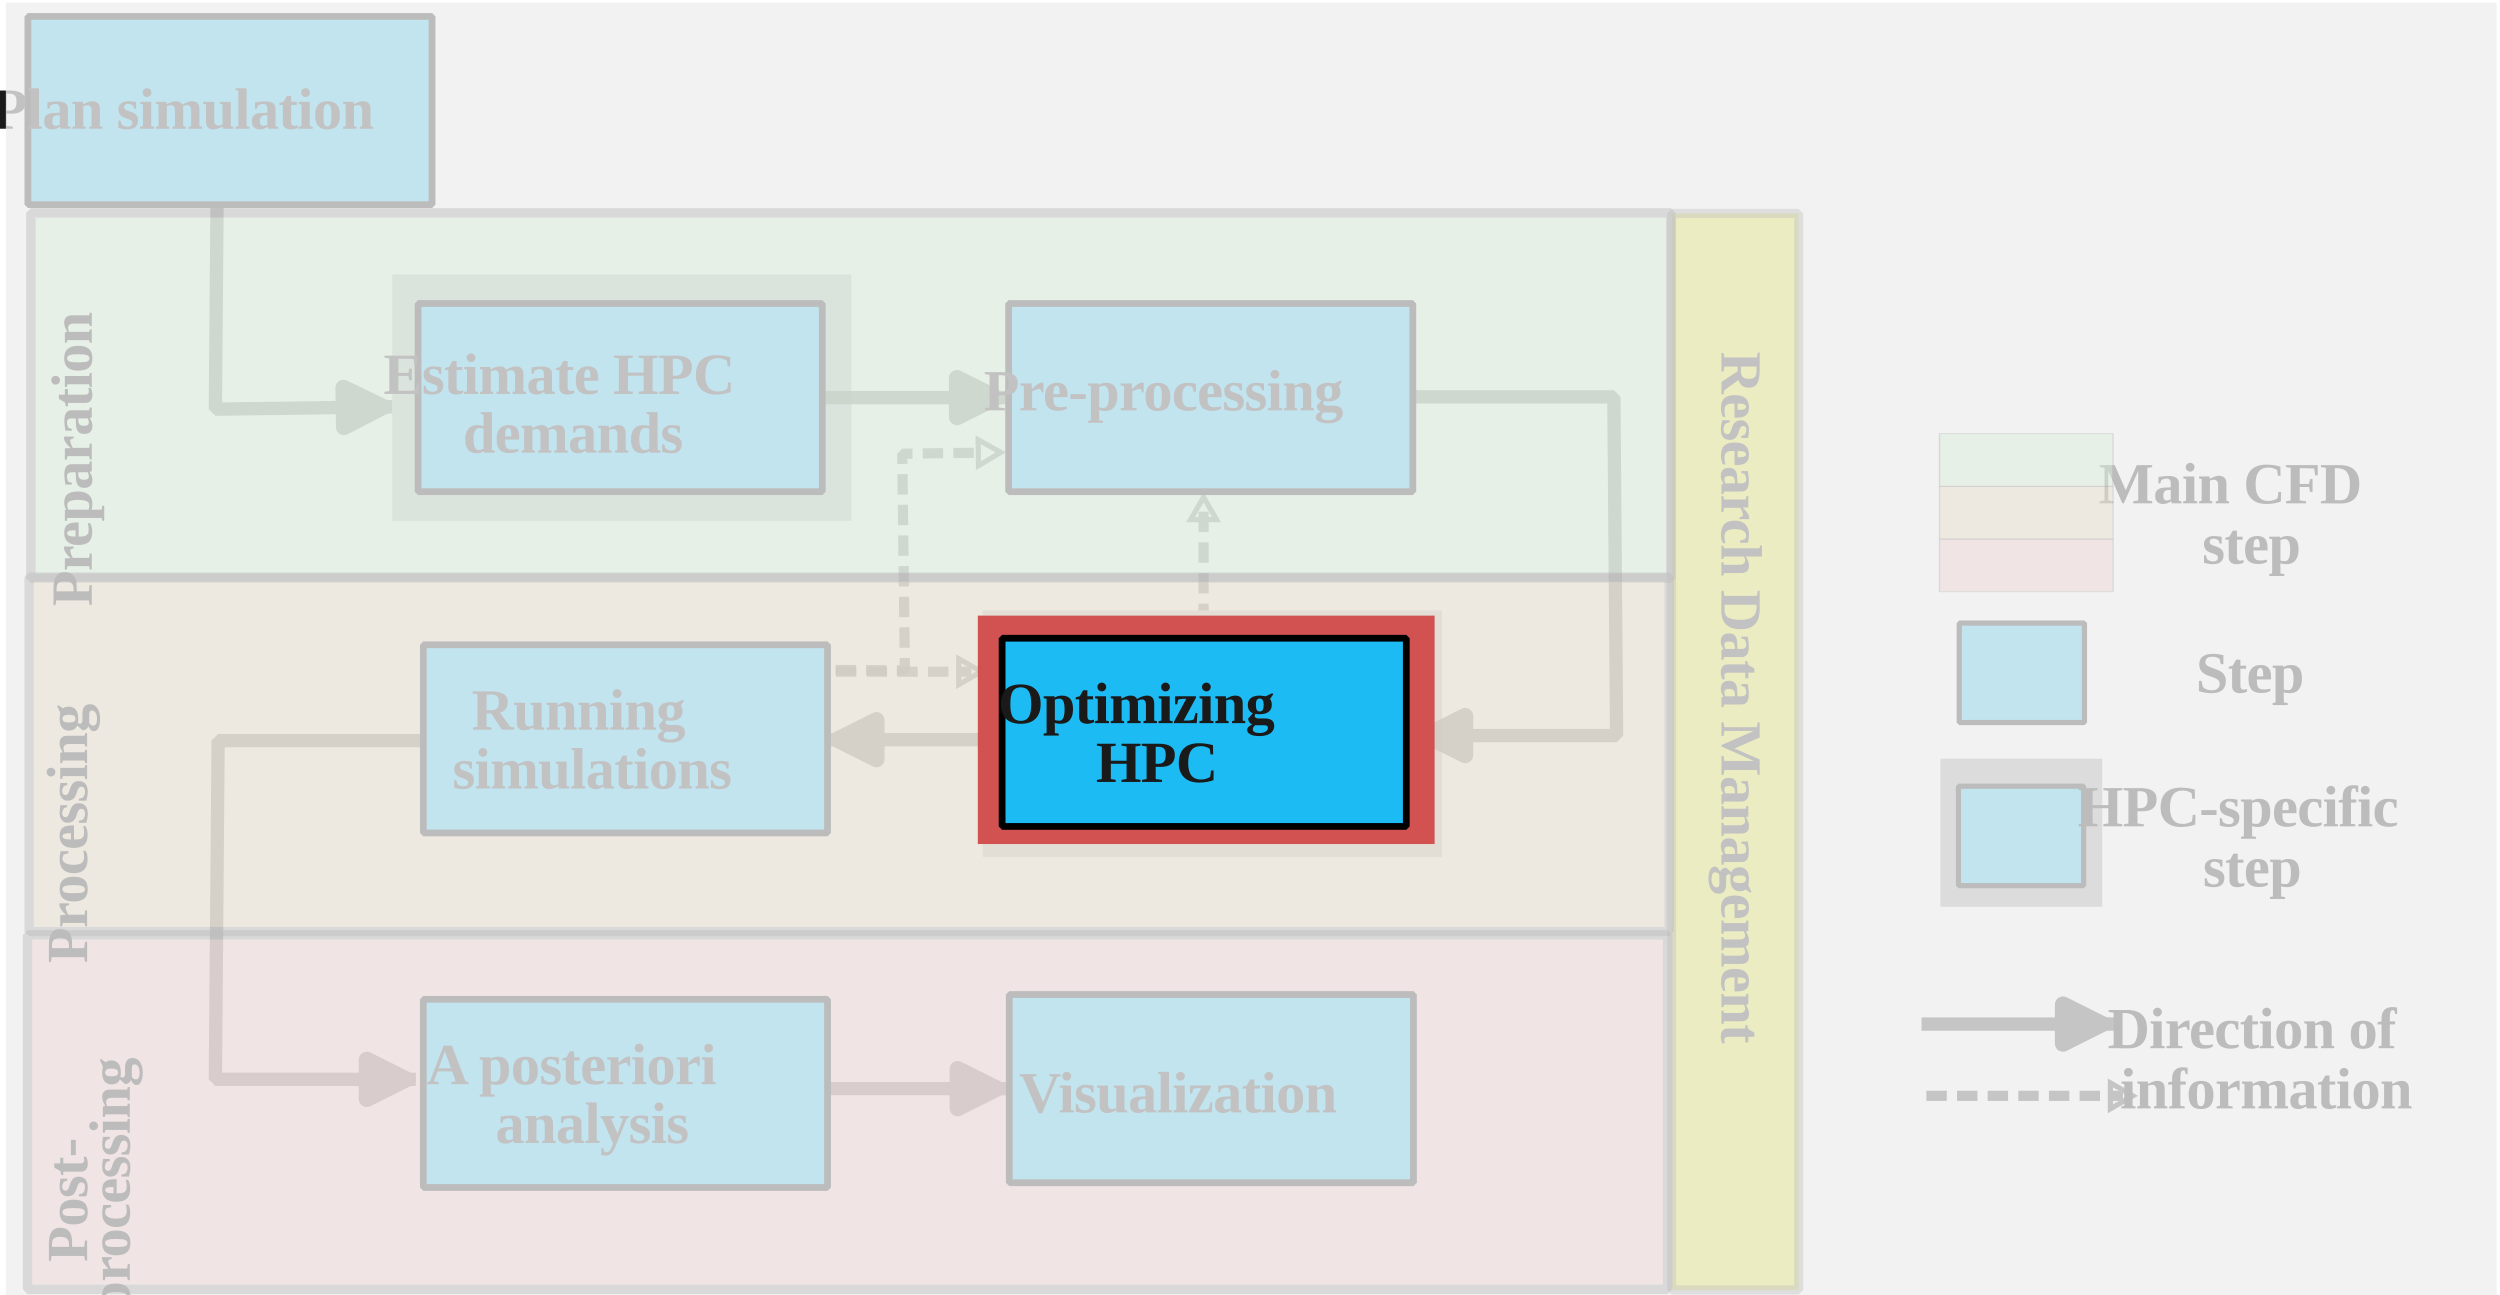
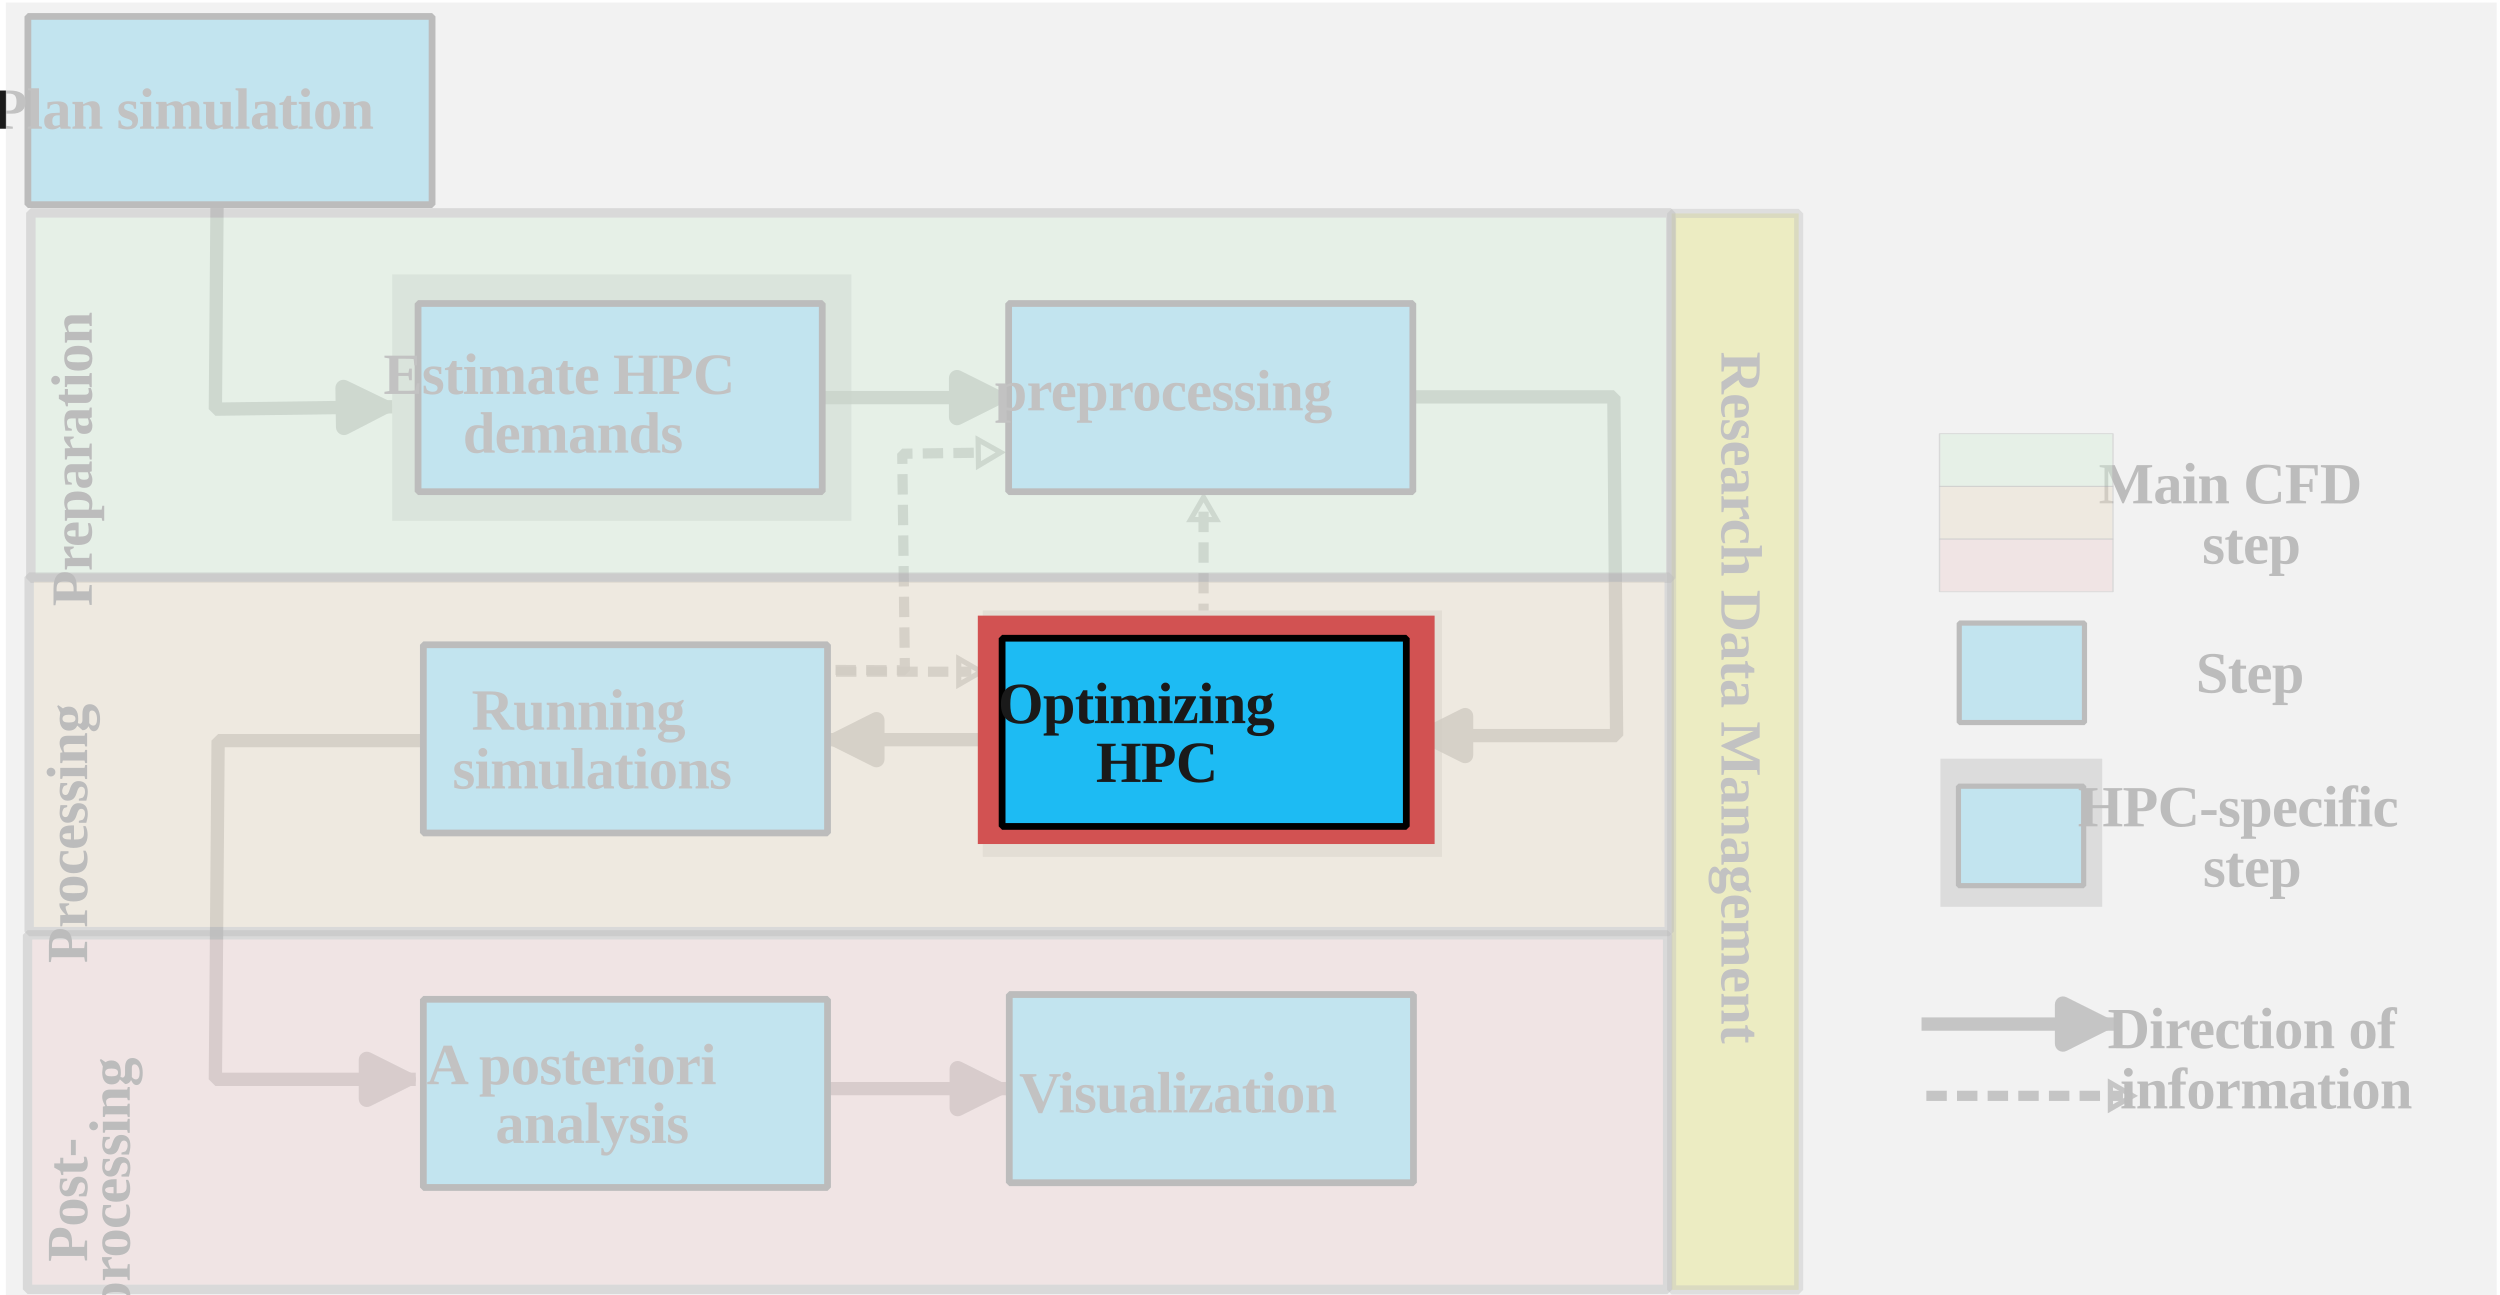
<svg xmlns="http://www.w3.org/2000/svg" width="241.063mm" height="124.815mm" viewBox="0 0 241.063 124.815" version="1.1" id="svg1">
  <defs id="defs1">
    <marker style="overflow:visible" id="ColoredTriangle" refX="0" refY="0" orient="auto-start-reverse" markerWidth="0.5" markerHeight="0.5" viewBox="0 0 1 1" preserveAspectRatio="xMidYMid" markerUnits="userSpaceOnUse">
      <path transform="scale(0.5)" style="fill:context-fill;fill-rule:evenodd;stroke:context-stroke;stroke-width:2" d="M 5.77,0 -2.88,5 V -5 Z" id="path5" />
    </marker>
    <marker style="overflow:visible" id="marker21" refX="4" refY="0" orient="auto-start-reverse" markerWidth="0.7" markerHeight="0.7" viewBox="0 0 1 1" preserveAspectRatio="xMidYMid">
      <path transform="scale(0.7)" d="m -0.211,-4.106 6.422,3.211 a 1,1 90 0 1 0,1.789 L -0.211,4.106 A 1.236,1.236 31.717 0 1 -2,3 v -6 a 1.236,1.236 148.283 0 1 1.789,-1.106 z" style="fill:context-stroke;fill-rule:evenodd;stroke:none" id="path21" />
    </marker>
    <marker style="overflow:visible" id="RoundedArrow" refX="5" refY="0" orient="auto-start-reverse" markerWidth="0.7" markerHeight="0.7" viewBox="0 0 1 1" preserveAspectRatio="xMidYMid">
      <path transform="scale(0.7)" d="m -0.211,-4.106 6.422,3.211 a 1,1 90 0 1 0,1.789 L -0.211,4.106 A 1.236,1.236 31.717 0 1 -2,3 v -6 a 1.236,1.236 148.283 0 1 1.789,-1.106 z" style="fill:context-stroke;fill-rule:evenodd;stroke:none" id="path8" />
    </marker>
  </defs>
  <g id="layer1" transform="translate(-19.17507,14.8265)">
    <path style="opacity:0.827;fill:none;fill-opacity:1;stroke:#000000;stroke-width:0.985;stroke-linecap:square;stroke-linejoin:bevel;stroke-dasharray:0.985, 1.97;stroke-dashoffset:0;marker-end:url(#ColoredTriangle)" d="m 100.228,49.777 6.201,0.029 -0.254,-20.881 8.053,-0.109" id="path37" />
    <path style="opacity:0.827;fill:none;fill-opacity:1;stroke:#000000;stroke-width:0.985;stroke-linecap:square;stroke-linejoin:bevel;stroke-dasharray:0.985, 1.97;stroke-dashoffset:0;marker-end:url(#ColoredTriangle)" d="m 94.371,49.941 17.972,1e-6" id="path35" />
    <path style="opacity:0.827;fill:none;fill-opacity:1;stroke:#000000;stroke-width:0.985;stroke-linecap:square;stroke-linejoin:bevel;stroke-dasharray:0.985, 1.97;stroke-dashoffset:0;marker-end:url(#ColoredTriangle)" d="M 135.229,47.81 V 34.558" id="path36" />
    <path style="opacity:0.827;fill:none;fill-opacity:1;stroke:#000000;stroke-width:1.285;stroke-linecap:square;stroke-linejoin:bevel;marker-end:url(#marker21)" d="m 57.59,-8.479 -17.383,0.445 -0.265,32.662 16.456,-0.222" id="path34" />
    <rect style="fill:#999999;fill-opacity:1;stroke:none;stroke-width:0.796;stroke-linecap:square;stroke-linejoin:bevel;stroke-dasharray:none" id="rect30" width="44.28" height="23.767" x="56.991" y="11.629" />
    <rect style="fill:#999999;fill-opacity:1;stroke:none;stroke-width:0.796;stroke-linecap:square;stroke-linejoin:bevel;stroke-dasharray:none" id="rect31" width="44.28" height="23.767" x="113.937" y="44.035" />
    <path style="opacity:0.827;fill:none;fill-opacity:1;stroke:#000000;stroke-width:1.285;stroke-linecap:square;stroke-linejoin:bevel;marker-end:url(#RoundedArrow)" d="m 98.523,90.145 17.972,10e-7" id="path23" />
    <path style="opacity:0.827;fill:none;fill-opacity:1;stroke:#000000;stroke-width:1.285;stroke-linecap:square;stroke-linejoin:bevel;marker-end:url(#RoundedArrow)" d="m 98.461,23.513 17.972,1e-6" id="path18" />
    <path style="opacity:0.827;fill:none;fill-opacity:1;stroke:#000000;stroke-width:1.285;stroke-linecap:square;stroke-linejoin:bevel;marker-end:url(#RoundedArrow)" d="m 116.683,56.497 -17.972,1e-6" id="path19" />
    <path style="opacity:0.827;fill:none;fill-opacity:1;stroke:#000000;stroke-width:1.285;stroke-linecap:square;stroke-linejoin:bevel;marker-end:url(#marker21)" d="m 155.407,23.44 h 19.385 l 0.265,32.662 -18.681,10e-7" id="path17" />
    <path style="opacity:0.827;fill:none;fill-opacity:1;stroke:#000000;stroke-width:1.285;stroke-linecap:square;stroke-linejoin:bevel;marker-end:url(#marker21)" d="m 59.592,56.589 h -19.385 l -0.265,32.662 18.681,10e-7" id="path22" />
    <rect style="fill:#e2e21d;fill-opacity:1;stroke:#000000;stroke-width:0.875;stroke-linecap:square;stroke-linejoin:bevel;stroke-dasharray:none;stroke-opacity:0.374" id="rect32" width="103.798" height="12.249" x="5.753" y="-192.61" transform="rotate(90)" />
    <rect style="opacity:0.46;fill:#83ec92;fill-opacity:1;stroke:#000000;stroke-width:0.918;stroke-linecap:square;stroke-linejoin:bevel;stroke-dasharray:none;stroke-opacity:1" id="rect24" width="158.129" height="35.227" x="22.151" y="5.699" />
    <rect style="opacity:0.46;fill:#d9a54a;fill-opacity:1;stroke:#000000;stroke-width:0.904;stroke-linecap:square;stroke-linejoin:bevel;stroke-dasharray:none;stroke-opacity:1" id="rect26" width="158.142" height="34.183" x="21.987" y="40.821" />
    <rect style="opacity:0.46;fill:#ea7474;fill-opacity:1;stroke:#000000;stroke-width:0.904;stroke-linecap:square;stroke-linejoin:bevel;stroke-dasharray:none;stroke-opacity:1" id="rect28" width="158.142" height="34.183" x="21.83" y="75.318" />
    <text xml:space="preserve" style="font-size:5.644px;line-height:1;font-family:'Times New Roman';-inkscape-font-specification:'Times New Roman, ';letter-spacing:-0.066px;word-spacing:-0.069px;opacity:0.439;fill:#1a1a1a;stroke:#000000;stroke-width:0.95;stroke-linecap:square;stroke-linejoin:bevel;stroke-dasharray:0.95, 1.9;stroke-dashoffset:0;stroke-opacity:1" x="-18.475" y="32.091" id="text57">
      <tspan id="tspan57" style="stroke-width:0.95" x="-18.475" y="32.091" />
    </text>
    <g id="g8">
      <rect style="fill:#1dbbf3;fill-opacity:1;stroke:#000000;stroke-width:0.653;stroke-linecap:square;stroke-linejoin:bevel;stroke-dasharray:none" id="rect2" width="38.974" height="18.147" x="59.487" y="14.439" />
      <text xml:space="preserve" style="font-size:5.644px;line-height:1;font-family:'Times New Roman';-inkscape-font-specification:'Times New Roman, ';text-align:center;letter-spacing:-0.066px;word-spacing:-0.069px;text-anchor:middle;fill:#1a1a1a;stroke-width:0.811;stroke-linecap:square;stroke-linejoin:bevel" x="79.199" y="23.156" id="text2">
        <tspan id="tspan2" style="font-weight:bold;text-align:center;text-anchor:middle;fill:#1a1a1a;stroke-width:0.811" x="79.199" y="23.156">Estimate HPC</tspan>
        <tspan style="font-weight:bold;text-align:center;text-anchor:middle;fill:#1a1a1a;stroke-width:0.811" x="79.166" y="28.824" id="tspan3">demands</tspan>
      </text>
    </g>
    <g id="g13">
      <rect style="fill:#1dbbf3;fill-opacity:1;stroke:#000000;stroke-width:0.653;stroke-linecap:square;stroke-linejoin:bevel;stroke-dasharray:none" id="rect3" width="38.974" height="18.147" x="116.433" y="14.439" />
      <text xml:space="preserve" style="font-size:5.644px;line-height:1;font-family:'Times New Roman';-inkscape-font-specification:'Times New Roman, ';text-align:center;letter-spacing:-0.066px;word-spacing:-0.069px;text-anchor:middle;fill:#1a1a1a;stroke-width:0.811;stroke-linecap:square;stroke-linejoin:bevel" x="136.145" y="24.743" id="text5">
-         <tspan style="font-weight:bold;text-align:center;text-anchor:middle;fill:#1a1a1a;stroke-width:0.811" x="136.112" y="24.743" id="tspan5">Pre-processing</tspan>
+         <tspan style="font-weight:bold;text-align:center;text-anchor:middle;fill:#1a1a1a;stroke-width:0.811" x="136.112" y="24.743" id="tspan5">preprocessing</tspan>
      </text>
    </g>
    <rect style="fill:#1dbbf3;fill-opacity:1;stroke:#000000;stroke-width:0.653;stroke-linecap:square;stroke-linejoin:bevel;stroke-dasharray:none" id="rect6" width="38.974" height="18.147" x="116.433" y="47.345" />
    <text xml:space="preserve" style="font-size:5.644px;line-height:1;font-family:'Times New Roman';-inkscape-font-specification:'Times New Roman, ';text-align:center;letter-spacing:-0.066px;word-spacing:-0.069px;text-anchor:middle;fill:#1a1a1a;stroke-width:0.811;stroke-linecap:square;stroke-linejoin:bevel" x="136.145" y="55.533" id="text6">
      <tspan style="font-weight:bold;text-align:center;text-anchor:middle;fill:#1a1a1a;stroke-width:0.811" x="136.145" y="55.533" id="tspan6">Optimizing </tspan>
      <tspan style="font-weight:bold;text-align:center;text-anchor:middle;fill:#1a1a1a;stroke-width:0.811" x="136.112" y="61.201" id="tspan7">HPC</tspan>
    </text>
    <rect style="fill:#1dbbf3;fill-opacity:1;stroke:#000000;stroke-width:0.653;stroke-linecap:square;stroke-linejoin:bevel;stroke-dasharray:none" id="rect7" width="38.974" height="18.147" x="59.996" y="81.53" />
    <text xml:space="preserve" style="font-size:5.644px;line-height:1;font-family:'Times New Roman';-inkscape-font-specification:'Times New Roman, ';text-align:center;letter-spacing:-0.066px;word-spacing:-0.069px;text-anchor:middle;fill:#1a1a1a;stroke-width:0.811;stroke-linecap:square;stroke-linejoin:bevel" x="79.708" y="89.717" id="text9">
      <tspan style="font-weight:bold;text-align:center;text-anchor:middle;fill:#1a1a1a;stroke-width:0.811" x="79.708" y="89.717" id="tspan9">A posteriori </tspan>
      <tspan style="font-weight:bold;text-align:center;text-anchor:middle;fill:#1a1a1a;stroke-width:0.811" x="79.675" y="95.386" id="tspan10">analysis</tspan>
    </text>
    <rect style="fill:#1dbbf3;fill-opacity:1;stroke:#000000;stroke-width:0.653;stroke-linecap:square;stroke-linejoin:bevel;stroke-dasharray:none" id="rect12" width="38.974" height="18.147" x="116.495" y="81.072" />
    <text xml:space="preserve" style="font-size:5.644px;line-height:1;font-family:'Times New Roman';-inkscape-font-specification:'Times New Roman, ';text-align:center;letter-spacing:-0.066px;word-spacing:-0.069px;text-anchor:middle;fill:#1a1a1a;stroke-width:0.811;stroke-linecap:square;stroke-linejoin:bevel" x="136.207" y="92.434" id="text14">
      <tspan style="font-weight:bold;text-align:center;text-anchor:middle;fill:#1a1a1a;stroke-width:0.811" x="136.174" y="92.434" id="tspan14">Visualization</tspan>
    </text>
    <rect style="fill:#1dbbf3;fill-opacity:1;stroke:#000000;stroke-width:0.653;stroke-linecap:square;stroke-linejoin:bevel;stroke-dasharray:none" id="rect10" width="38.974" height="18.147" x="59.996" y="47.345" />
    <text xml:space="preserve" style="font-size:5.644px;line-height:1;font-family:'Times New Roman';-inkscape-font-specification:'Times New Roman, ';text-align:center;letter-spacing:-0.066px;word-spacing:-0.069px;text-anchor:middle;fill:#1a1a1a;stroke-width:0.811;stroke-linecap:square;stroke-linejoin:bevel" x="79.708" y="55.533" id="text12">
      <tspan style="font-weight:bold;text-align:center;text-anchor:middle;fill:#1a1a1a;stroke-width:0.811" x="79.708" y="55.533" id="tspan12">Running</tspan>
      <tspan style="font-weight:bold;text-align:center;text-anchor:middle;fill:#1a1a1a;stroke-width:0.811" x="79.675" y="61.201" id="tspan16">simulations</tspan>
    </text>
    <text xml:space="preserve" style="font-size:5.644px;line-height:1;font-family:'Times New Roman';-inkscape-font-specification:'Times New Roman, ';text-align:center;letter-spacing:-0.066px;word-spacing:-0.069px;text-anchor:middle;fill:#1a1a1a;stroke-width:0.811;stroke-linecap:square;stroke-linejoin:bevel" x="55.872" y="-185.164" id="text32" transform="rotate(90)">
      <tspan style="font-weight:bold;text-align:center;text-anchor:middle;fill:#1a1a1a;stroke-width:0.811" x="55.839" y="-185.164" id="tspan33">Research Data Management</tspan>
    </text>
    <g id="g25" transform="rotate(-90,104.0113,114.1236)">
      <g id="g26" transform="translate(-14.47747,-27.68644)">
        <text xml:space="preserve" style="font-size:5.644px;line-height:1;font-family:sans-serif;-inkscape-font-specification:sans-serif;text-align:center;letter-spacing:-0.066px;word-spacing:-0.069px;text-anchor:middle;opacity:1;fill:#000000;fill-opacity:1;stroke:none;stroke-width:1.285;stroke-linecap:square;stroke-linejoin:bevel" x="209.556" y="65.819" id="text25">
          <tspan id="tspan25" style="font-style:normal;font-variant:normal;font-weight:bold;font-stretch:normal;font-size:5.644px;font-family:'Times New Roman';-inkscape-font-specification:'Times New Roman,  Bold';fill:#000000;fill-opacity:1;stroke-width:1.285" x="209.522" y="65.819">Preparation</tspan>
        </text>
      </g>
    </g>
    <g id="g28" transform="rotate(-90,121.8369,132.3942)">
      <g id="g27" transform="translate(-14.47747,-27.68644)">
        <text xml:space="preserve" style="font-size:5.644px;line-height:1;font-family:sans-serif;-inkscape-font-specification:sans-serif;text-align:center;letter-spacing:-0.066px;word-spacing:-0.069px;text-anchor:middle;opacity:1;fill:#000000;fill-opacity:1;stroke:none;stroke-width:1.285;stroke-linecap:square;stroke-linejoin:bevel" x="209.556" y="65.819" id="text26">
          <tspan id="tspan26" style="font-style:normal;font-variant:normal;font-weight:bold;font-stretch:normal;font-size:5.644px;font-family:'Times New Roman';-inkscape-font-specification:'Times New Roman,  Bold';fill:#000000;fill-opacity:1;stroke-width:1.285" x="209.522" y="65.819">Processing</tspan>
        </text>
      </g>
    </g>
    <g id="g30" transform="rotate(-90,138.8171,149.3745)">
      <g id="g29" transform="translate(-14.47747,-27.68644)">
        <text xml:space="preserve" style="font-size:5.644px;line-height:0.7;font-family:sans-serif;-inkscape-font-specification:sans-serif;text-align:center;letter-spacing:-0.066px;word-spacing:-0.069px;text-anchor:middle;opacity:1;fill:#000000;fill-opacity:1;stroke:none;stroke-width:1.285;stroke-linecap:square;stroke-linejoin:bevel" x="209.556" y="65.819" id="text28">
          <tspan id="tspan28" style="font-style:normal;font-variant:normal;font-weight:bold;font-stretch:normal;font-size:5.644px;line-height:0.7;font-family:'Times New Roman';-inkscape-font-specification:'Times New Roman,  Bold';fill:#000000;fill-opacity:1;stroke-width:1.285" x="209.556" y="65.819">Post-</tspan>
          <tspan style="font-style:normal;font-variant:normal;font-weight:bold;font-stretch:normal;font-size:5.644px;line-height:0.7;font-family:'Times New Roman';-inkscape-font-specification:'Times New Roman,  Bold';fill:#000000;fill-opacity:1;stroke-width:1.285" x="209.522" y="69.933" id="tspan30">processing</tspan>
        </text>
      </g>
    </g>
    <rect style="fill:#999999;fill-opacity:1;stroke:none;stroke-width:0.61;stroke-linecap:square;stroke-linejoin:bevel;stroke-dasharray:none" id="rect38" width="15.601" height="14.284" x="206.28" y="58.331" />
    <rect style="fill:#1dbbf3;fill-opacity:1;stroke:#000000;stroke-width:0.5;stroke-linecap:square;stroke-linejoin:bevel;stroke-dasharray:none" id="rect39" width="12.075" height="9.591" x="208.019" y="60.984" />
    <text xml:space="preserve" style="font-size:5.644px;line-height:1;font-family:'Times New Roman';-inkscape-font-specification:'Times New Roman, ';text-align:center;letter-spacing:-0.066px;word-spacing:-0.069px;text-anchor:middle;fill:#1a1a1a;stroke-width:0.811;stroke-linecap:square;stroke-linejoin:bevel" x="177.36" y="-51.724" id="text40">
      <tspan style="font-weight:bold;text-align:center;text-anchor:middle;fill:#1a1a1a;stroke-width:0.811" x="177.36" y="-51.724" id="tspan40" />
    </text>
    <g id="g42" transform="translate(58.39178,18.52587)">
      <g id="g41" transform="translate(-11.53142,-6.92161)">
        <text xml:space="preserve" style="font-size:5.644px;line-height:1;font-family:sans-serif;-inkscape-font-specification:sans-serif;text-align:center;letter-spacing:-0.066px;word-spacing:-0.069px;text-anchor:middle;opacity:1;fill:#000000;fill-opacity:1;stroke:none;stroke-width:1.285;stroke-linecap:square;stroke-linejoin:bevel" x="195.874" y="53.249" id="text41">
          <tspan id="tspan41" style="font-style:normal;font-variant:normal;font-weight:bold;font-stretch:normal;font-size:5.644px;font-family:'Times New Roman';-inkscape-font-specification:'Times New Roman,  Bold';fill:#000000;fill-opacity:1;stroke-width:1.285" x="195.874" y="53.249">HPC-specific</tspan>
          <tspan style="font-style:normal;font-variant:normal;font-weight:bold;font-stretch:normal;font-size:5.644px;font-family:'Times New Roman';-inkscape-font-specification:'Times New Roman,  Bold';fill:#000000;fill-opacity:1;stroke-width:1.285" x="195.841" y="59.057" id="tspan42">step</tspan>
        </text>
      </g>
      <g id="g49" transform="translate(-10.07281,-37.75424)">
        <text xml:space="preserve" style="font-size:5.644px;line-height:1;font-family:sans-serif;-inkscape-font-specification:sans-serif;text-align:center;letter-spacing:-0.066px;word-spacing:-0.069px;text-anchor:middle;opacity:1;fill:#000000;fill-opacity:1;stroke:none;stroke-width:1.285;stroke-linecap:square;stroke-linejoin:bevel" x="193.671" y="52.934" id="text49">
          <tspan style="font-style:normal;font-variant:normal;font-weight:bold;font-stretch:normal;font-size:5.644px;font-family:'Times New Roman';-inkscape-font-specification:'Times New Roman,  Bold';fill:#000000;fill-opacity:1;stroke-width:1.285" x="193.671" y="52.934" id="tspan49">Main CFD</tspan>
          <tspan style="font-style:normal;font-variant:normal;font-weight:bold;font-stretch:normal;font-size:5.644px;font-family:'Times New Roman';-inkscape-font-specification:'Times New Roman,  Bold';fill:#000000;fill-opacity:1;stroke-width:1.285" x="193.638" y="58.743" id="tspan54"> step</tspan>
        </text>
      </g>
      <g id="g51" transform="translate(-11.11674,-22.33792)">
        <text xml:space="preserve" style="font-size:5.644px;line-height:1;font-family:sans-serif;-inkscape-font-specification:sans-serif;text-align:center;letter-spacing:-0.066px;word-spacing:-0.069px;text-anchor:middle;opacity:1;fill:#000000;fill-opacity:1;stroke:none;stroke-width:1.285;stroke-linecap:square;stroke-linejoin:bevel" x="195.244" y="55.766" id="text51">
          <tspan style="font-style:normal;font-variant:normal;font-weight:bold;font-stretch:normal;font-size:5.644px;font-family:'Times New Roman';-inkscape-font-specification:'Times New Roman,  Bold';fill:#000000;fill-opacity:1;stroke-width:1.285" x="195.211" y="55.766" id="tspan51">Step</tspan>
        </text>
      </g>
      <g id="g52" transform="translate(-12.58976,11.01165)">
        <text xml:space="preserve" style="font-size:5.644px;line-height:1;font-family:sans-serif;-inkscape-font-specification:sans-serif;text-align:center;letter-spacing:-0.066px;word-spacing:-0.069px;text-anchor:middle;opacity:1;fill:#000000;fill-opacity:1;stroke:none;stroke-width:1.285;stroke-linecap:square;stroke-linejoin:bevel" x="198.276" y="56.71" id="text52">
          <tspan style="font-style:normal;font-variant:normal;font-weight:bold;font-stretch:normal;font-size:5.644px;font-family:'Times New Roman';-inkscape-font-specification:'Times New Roman,  Bold';fill:#000000;fill-opacity:1;stroke-width:1.285" x="198.276" y="56.71" id="tspan52">Direction of</tspan>
          <tspan style="font-style:normal;font-variant:normal;font-weight:bold;font-stretch:normal;font-size:5.644px;font-family:'Times New Roman';-inkscape-font-specification:'Times New Roman,  Bold';fill:#000000;fill-opacity:1;stroke-width:1.285" x="198.243" y="62.518" id="tspan53">information</tspan>
        </text>
      </g>
    </g>
    <rect style="fill:#1dbbf3;fill-opacity:1;stroke:#000000;stroke-width:0.5;stroke-linecap:square;stroke-linejoin:bevel;stroke-dasharray:none" id="rect42" width="12.075" height="9.591" x="208.096" y="45.253" />
    <g id="g45" transform="matrix(1.001615,0,0,0.6515806,180.6174,-94.96339)">
      <rect style="opacity:0.46;fill:#83ec92;fill-opacity:1;stroke:#000000;stroke-width:0.14;stroke-linecap:square;stroke-linejoin:bevel;stroke-dasharray:none;stroke-opacity:1" id="rect43" width="16.699" height="7.8" x="25.537" y="187.16" />
      <rect style="opacity:0.46;fill:#d9a54a;fill-opacity:1;stroke:#000000;stroke-width:0.14;stroke-linecap:square;stroke-linejoin:bevel;stroke-dasharray:none;stroke-opacity:1" id="rect44" width="16.699" height="7.8" x="25.537" y="194.96" />
      <rect style="opacity:0.46;fill:#ea7474;fill-opacity:1;stroke:#000000;stroke-width:0.14;stroke-linecap:square;stroke-linejoin:bevel;stroke-dasharray:none;stroke-opacity:1" id="rect45" width="16.699" height="7.8" x="25.537" y="202.76" />
    </g>
    <path style="opacity:0.827;fill:none;fill-opacity:1;stroke:#000000;stroke-width:0.985;stroke-linecap:square;stroke-linejoin:bevel;stroke-dasharray:0.985, 1.97;stroke-dashoffset:0;marker-end:url(#ColoredTriangle)" d="m 205.417,90.841 17.972,10e-7" id="path46" />
    <path style="opacity:0.827;fill:none;fill-opacity:1;stroke:#000000;stroke-width:1.285;stroke-linecap:square;stroke-linejoin:bevel;marker-end:url(#RoundedArrow)" d="m 205.102,83.92 17.972,10e-7" id="path47" />
    <g id="g1" transform="translate(10.96831,-33.97342)">
      <rect style="opacity:1;fill:#1dbbf3;fill-opacity:1;stroke:#000000;stroke-width:0.653;stroke-linecap:square;stroke-linejoin:bevel;stroke-dasharray:none" id="rect1" width="38.974" height="18.147" x="10.896" y="20.732" />
      <text xml:space="preserve" style="font-size:5.644px;line-height:1;font-family:'Times New Roman';-inkscape-font-specification:'Times New Roman, ';text-align:center;letter-spacing:-0.066px;word-spacing:-0.069px;text-anchor:middle;fill:#1a1a1a;stroke-width:0.811;stroke-linecap:square;stroke-linejoin:bevel" x="30.608" y="31.565" id="text1">
        <tspan id="tspan1" style="font-weight:bold;text-align:center;text-anchor:middle;fill:#1a1a1a;stroke-width:0.811" x="30.575" y="31.565">Plan simulation</tspan>
      </text>
    </g>
    <rect style="fill:#eeeeee;fill-opacity:0.788;stroke:none;stroke-width:0.954;stroke-linecap:square;stroke-linejoin:bevel" id="rect4" width="240.184" height="125.034" x="19.739" y="-14.577" />
    <rect style="fill:#d25252;fill-opacity:1;stroke:none;stroke-width:1.022;stroke-linecap:square;stroke-linejoin:bevel" id="rect8" width="44.047" height="22.023" x="113.461" y="44.536" />
    <g id="g17" transform="translate(-0.6292377,-0.6292376)">
      <rect style="fill:#1dbbf3;fill-opacity:1;stroke:#000000;stroke-width:0.653;stroke-linecap:square;stroke-linejoin:bevel;stroke-dasharray:none" id="rect14" width="38.974" height="18.147" x="116.433" y="47.345" />
      <text xml:space="preserve" style="font-size:5.644px;line-height:1;font-family:'Times New Roman';-inkscape-font-specification:'Times New Roman, ';text-align:center;letter-spacing:-0.066px;word-spacing:-0.069px;text-anchor:middle;fill:#1a1a1a;stroke-width:0.811;stroke-linecap:square;stroke-linejoin:bevel" x="136.145" y="55.533" id="text17">
        <tspan style="font-weight:bold;text-align:center;text-anchor:middle;fill:#1a1a1a;stroke-width:0.811" x="136.145" y="55.533" id="tspan15">Optimizing </tspan>
        <tspan style="font-weight:bold;text-align:center;text-anchor:middle;fill:#1a1a1a;stroke-width:0.811" x="136.112" y="61.201" id="tspan17">HPC</tspan>
      </text>
    </g>
  </g>
</svg>
